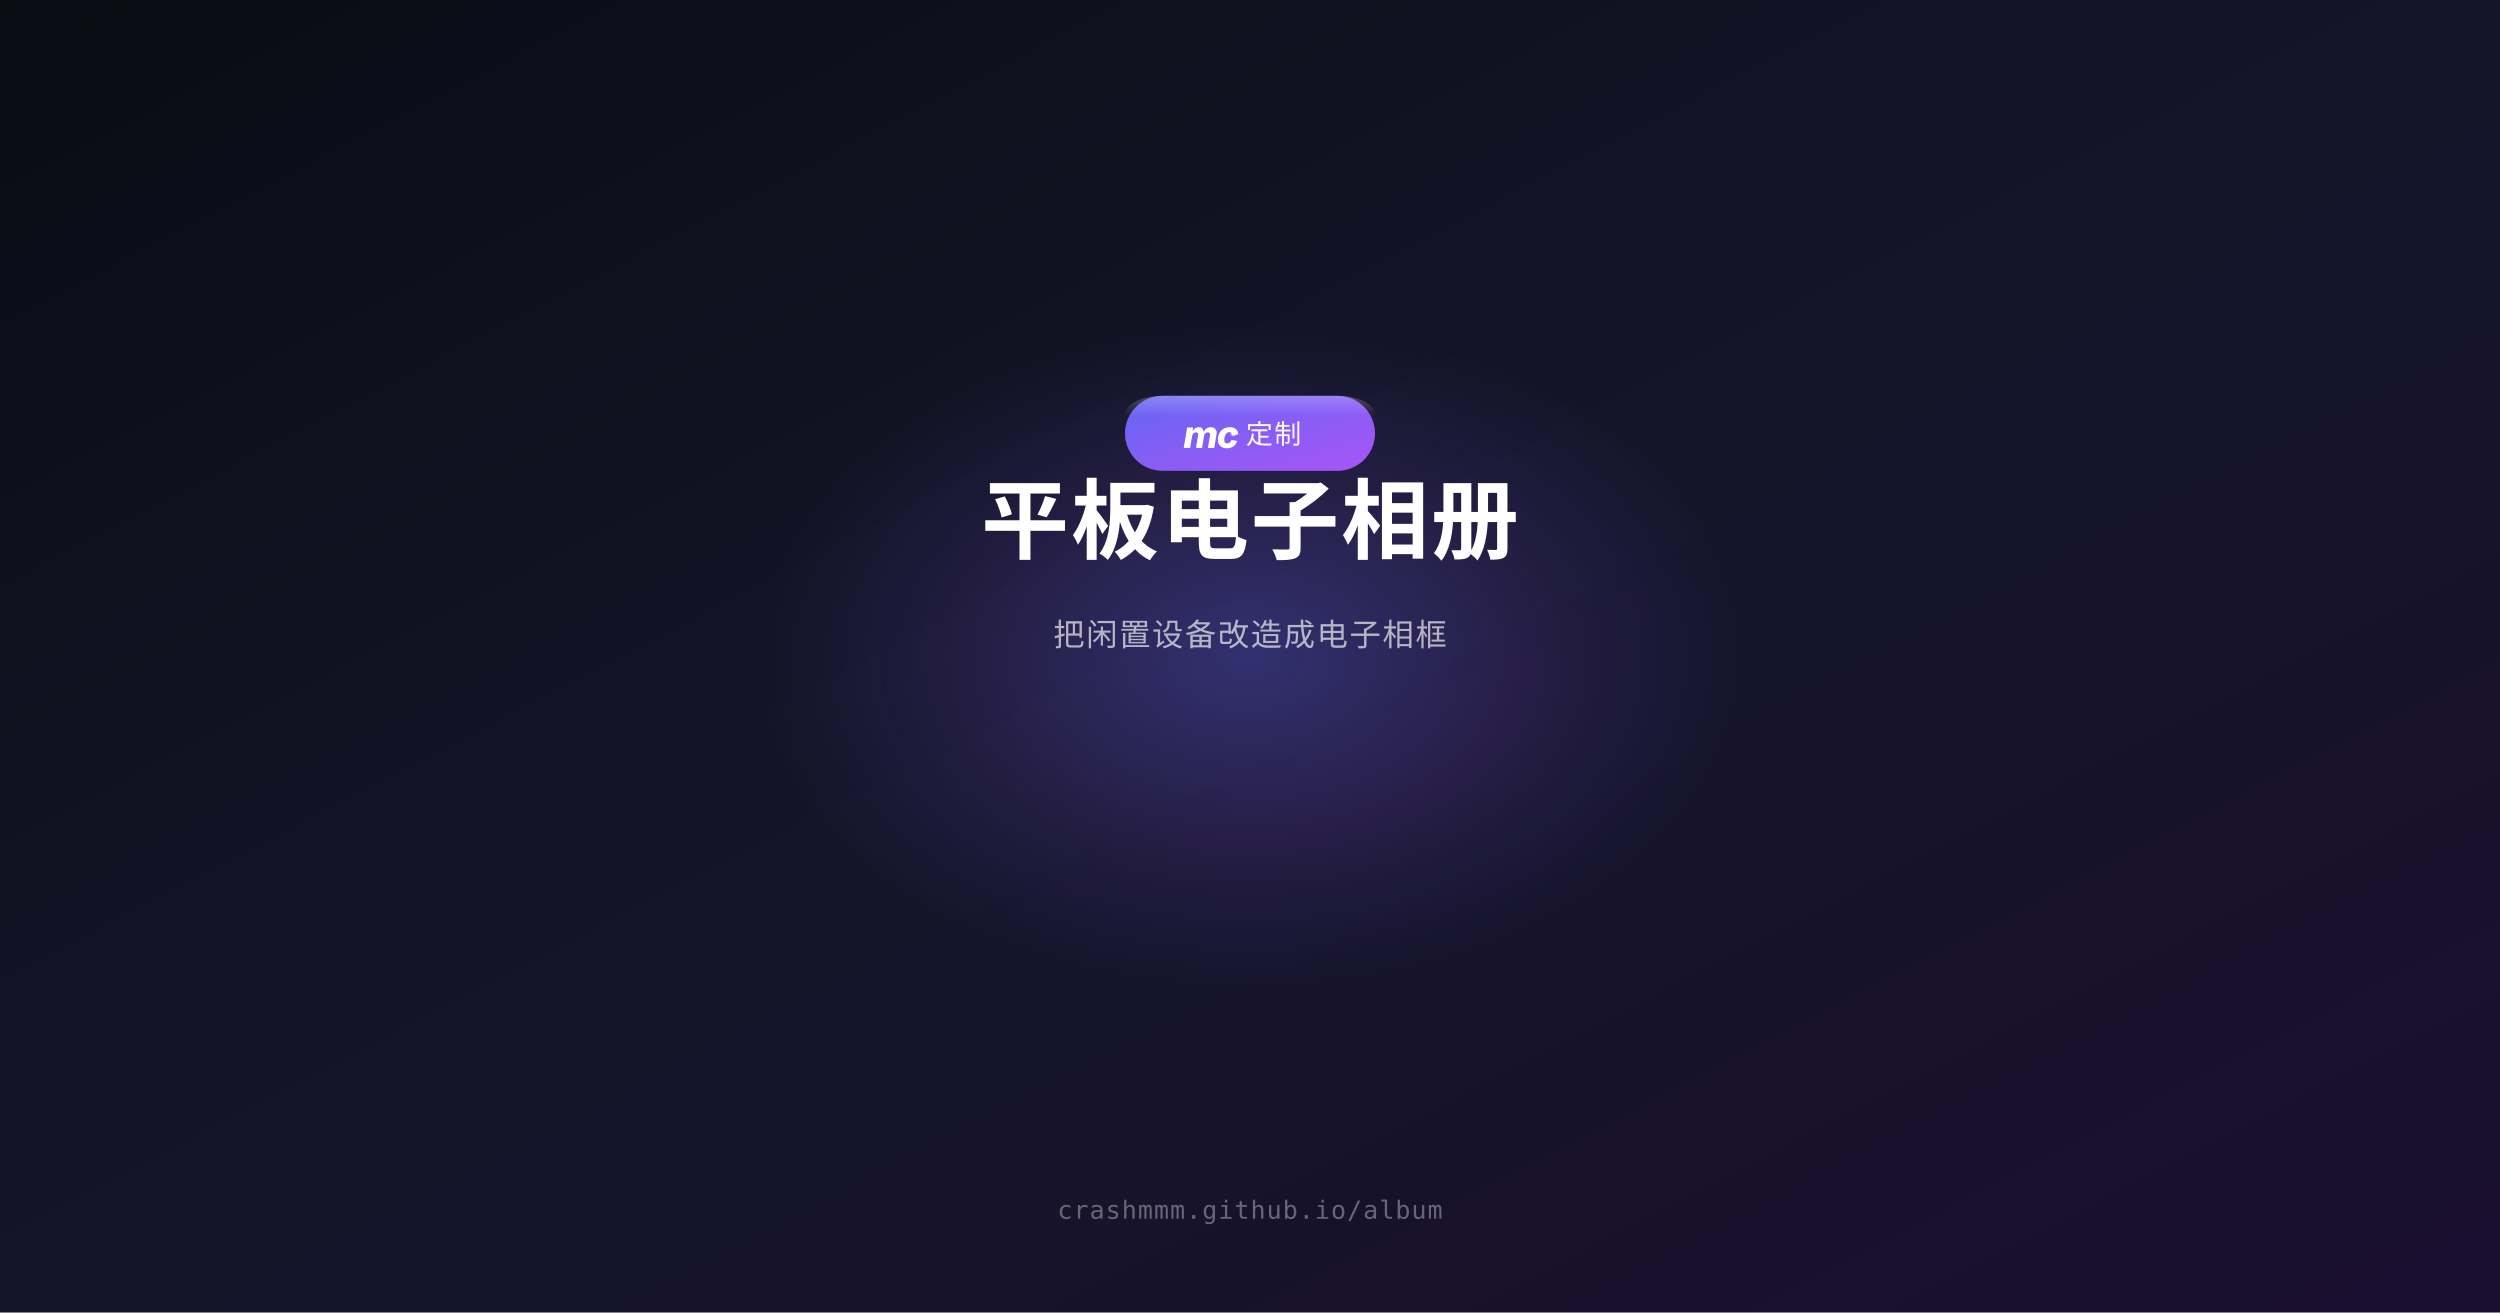
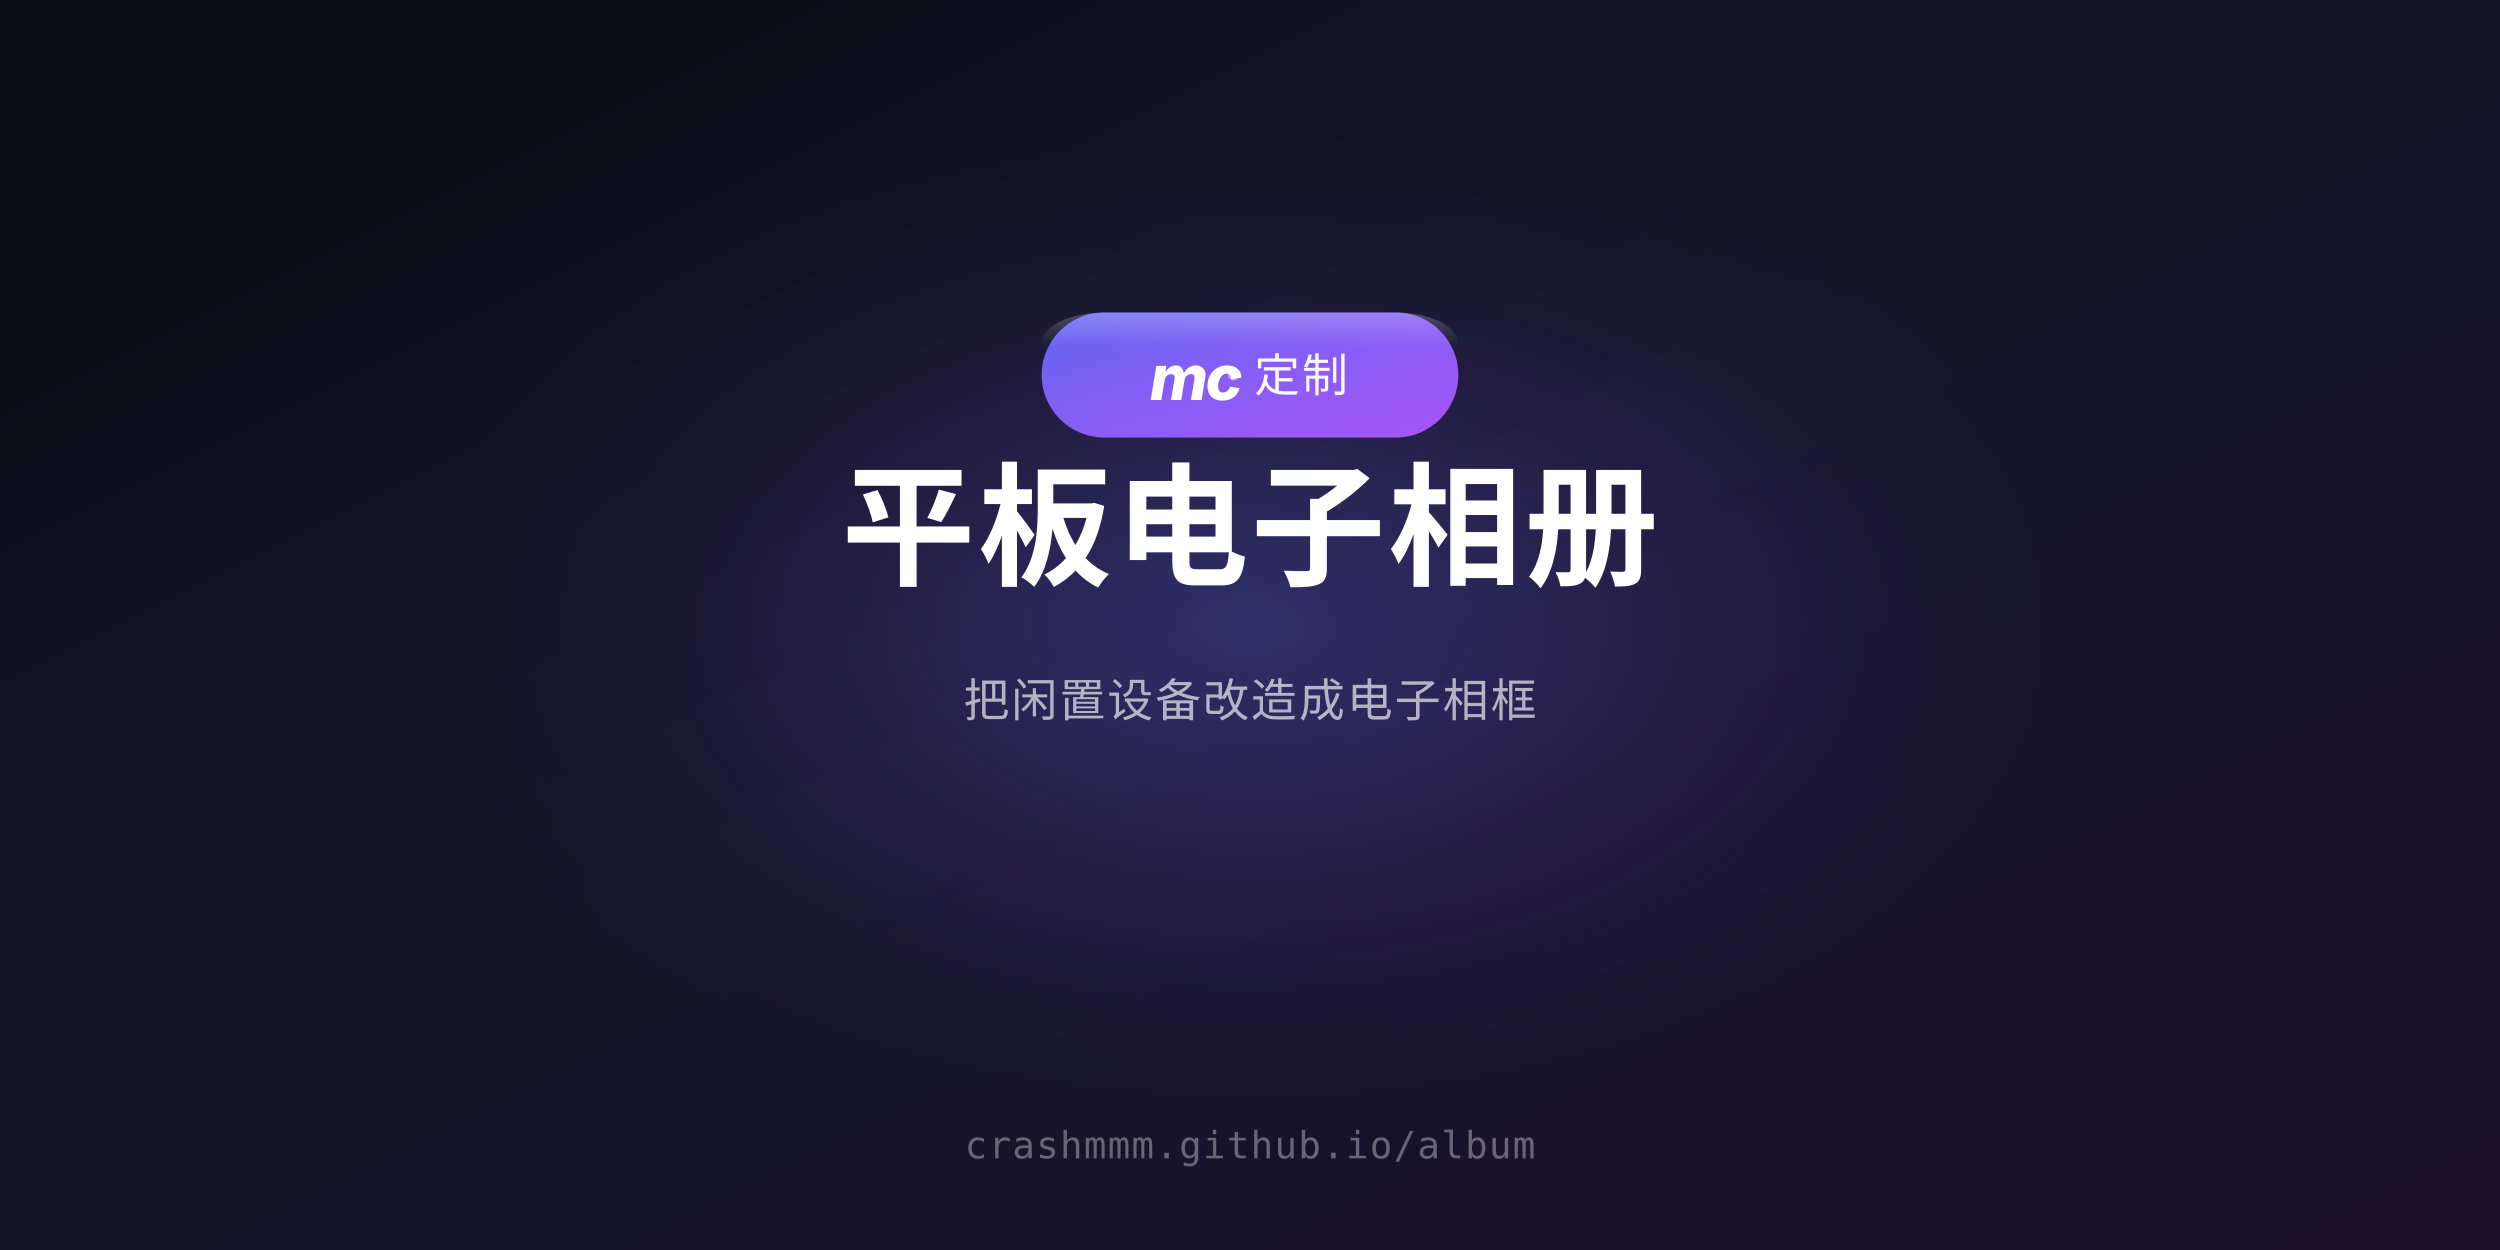
- <svg xmlns="http://www.w3.org/2000/svg" width="1200" height="630" viewBox="0 0 1200 630">
+ <svg xmlns="http://www.w3.org/2000/svg" width="600" height="300" viewBox="0 0 600 300">
  <defs>
    <linearGradient id="bg" x1="0%" y1="0%" x2="100%" y2="100%">
      <stop offset="0%" stop-color="#0b0b14" />
      <stop offset="50%" stop-color="#15152a" />
      <stop offset="100%" stop-color="#1a0f2e" />
    </linearGradient>
    <linearGradient id="mc" x1="0%" y1="0%" x2="100%" y2="100%">
      <stop offset="0%" stop-color="#6366f1" />
      <stop offset="55%" stop-color="#8b5cf6" />
      <stop offset="100%" stop-color="#a855f7" />
    </linearGradient>
    <linearGradient id="shine" x1="0%" y1="0%" x2="0%" y2="100%">
      <stop offset="0%" stop-color="white" stop-opacity="0.22" />
      <stop offset="55%" stop-color="white" stop-opacity="0" />
    </linearGradient>
    <radialGradient id="blob" cx="50%" cy="50%" r="50%">
-       <stop offset="0%" stop-color="#6366f1" stop-opacity="0.35" />
-       <stop offset="60%" stop-color="#8b5cf6" stop-opacity="0.12" />
+       <stop offset="0%" stop-color="#6366f1" stop-opacity="0.32" />
+       <stop offset="60%" stop-color="#8b5cf6" stop-opacity="0.10" />
      <stop offset="100%" stop-color="#6366f1" stop-opacity="0" />
    </radialGradient>
  </defs>
-   <rect width="1200" height="630" fill="url(#bg)" />
-   <ellipse cx="600" cy="315" rx="240" ry="160" fill="url(#blob)" />
-   <g transform="translate(600, 280)">
-     <g transform="translate(-60, -90)">
-       <rect x="0" y="0" width="120" height="36" rx="18" fill="url(#mc)" />
-       <rect x="0" y="0" width="120" height="18" rx="18" fill="url(#shine)" />
-       <g transform="translate(28, 0)">
-         <text x="0" y="25" font-family="-apple-system, BlinkMacSystemFont, Segoe UI, system-ui, sans-serif" font-size="18" font-weight="800" fill="white" letter-spacing="-0.7" font-style="italic">mc</text>
-         <circle cx="24" cy="18" r="1.5" fill="white" opacity="0.5" />
-         <text x="30" y="23" font-family="PingFang SC, Microsoft YaHei, system-ui, sans-serif" font-size="13" font-weight="500" fill="white" fill-opacity="0.96" letter-spacing="0.6">定制</text>
+   <rect width="600" height="300" fill="url(#bg)" />
+   <ellipse cx="300" cy="150" rx="200" ry="120" fill="url(#blob)" />
+   <g transform="translate(300, 150)">
+     <g transform="translate(-50, -75)">
+       <rect x="0" y="0" width="100" height="30" rx="15" fill="url(#mc)" />
+       <rect x="0" y="0" width="100" height="15" rx="15" fill="url(#shine)" />
+       <g transform="translate(26, 0)">
+         <text x="0" y="21" font-family="-apple-system, BlinkMacSystemFont, Segoe UI, system-ui, sans-serif" font-size="15" font-weight="800" fill="white" letter-spacing="-0.6" font-style="italic">mc</text>
+         <circle cx="20" cy="15" r="1.3" fill="white" opacity="0.5" />
+         <text x="25" y="19" font-family="PingFang SC, Microsoft YaHei, system-ui, sans-serif" font-size="11" font-weight="500" fill="white" fill-opacity="0.96" letter-spacing="0.5">定制</text>
      </g>
    </g>
-     <text x="0" y="-15" text-anchor="middle" font-family="PingFang SC, Microsoft YaHei, system-ui, sans-serif" font-size="42" font-weight="700" fill="white" letter-spacing="1.2">平板电子相册</text>
-     <text x="0" y="30" text-anchor="middle" font-family="PingFang SC, Microsoft YaHei, system-ui, sans-serif" font-size="15" font-weight="400" fill="rgba(255,255,255,0.65)" letter-spacing="0.8">把闲置设备改造成电子相框</text>
+     <text x="0" y="-12" text-anchor="middle" font-family="PingFang SC, Microsoft YaHei, system-ui, sans-serif" font-size="32" font-weight="700" fill="white" letter-spacing="0.8">平板电子相册</text>
+     <text x="0" y="22" text-anchor="middle" font-family="PingFang SC, Microsoft YaHei, system-ui, sans-serif" font-size="11" font-weight="400" fill="rgba(255,255,255,0.65)" letter-spacing="0.5">把闲置设备改造成电子相框</text>
  </g>
-   <text x="600" y="585" text-anchor="middle" font-family="ui-monospace, Menlo, Consolas, monospace" font-size="12" font-weight="400" fill="rgba(255,255,255,0.35)" letter-spacing="0.5">crashmmm.github.io/album</text>
+   <text x="300" y="278" text-anchor="middle" font-family="ui-monospace, Menlo, Consolas, monospace" font-size="9" font-weight="400" fill="rgba(255,255,255,0.35)" letter-spacing="0.3">crashmmm.github.io/album</text>
</svg>
